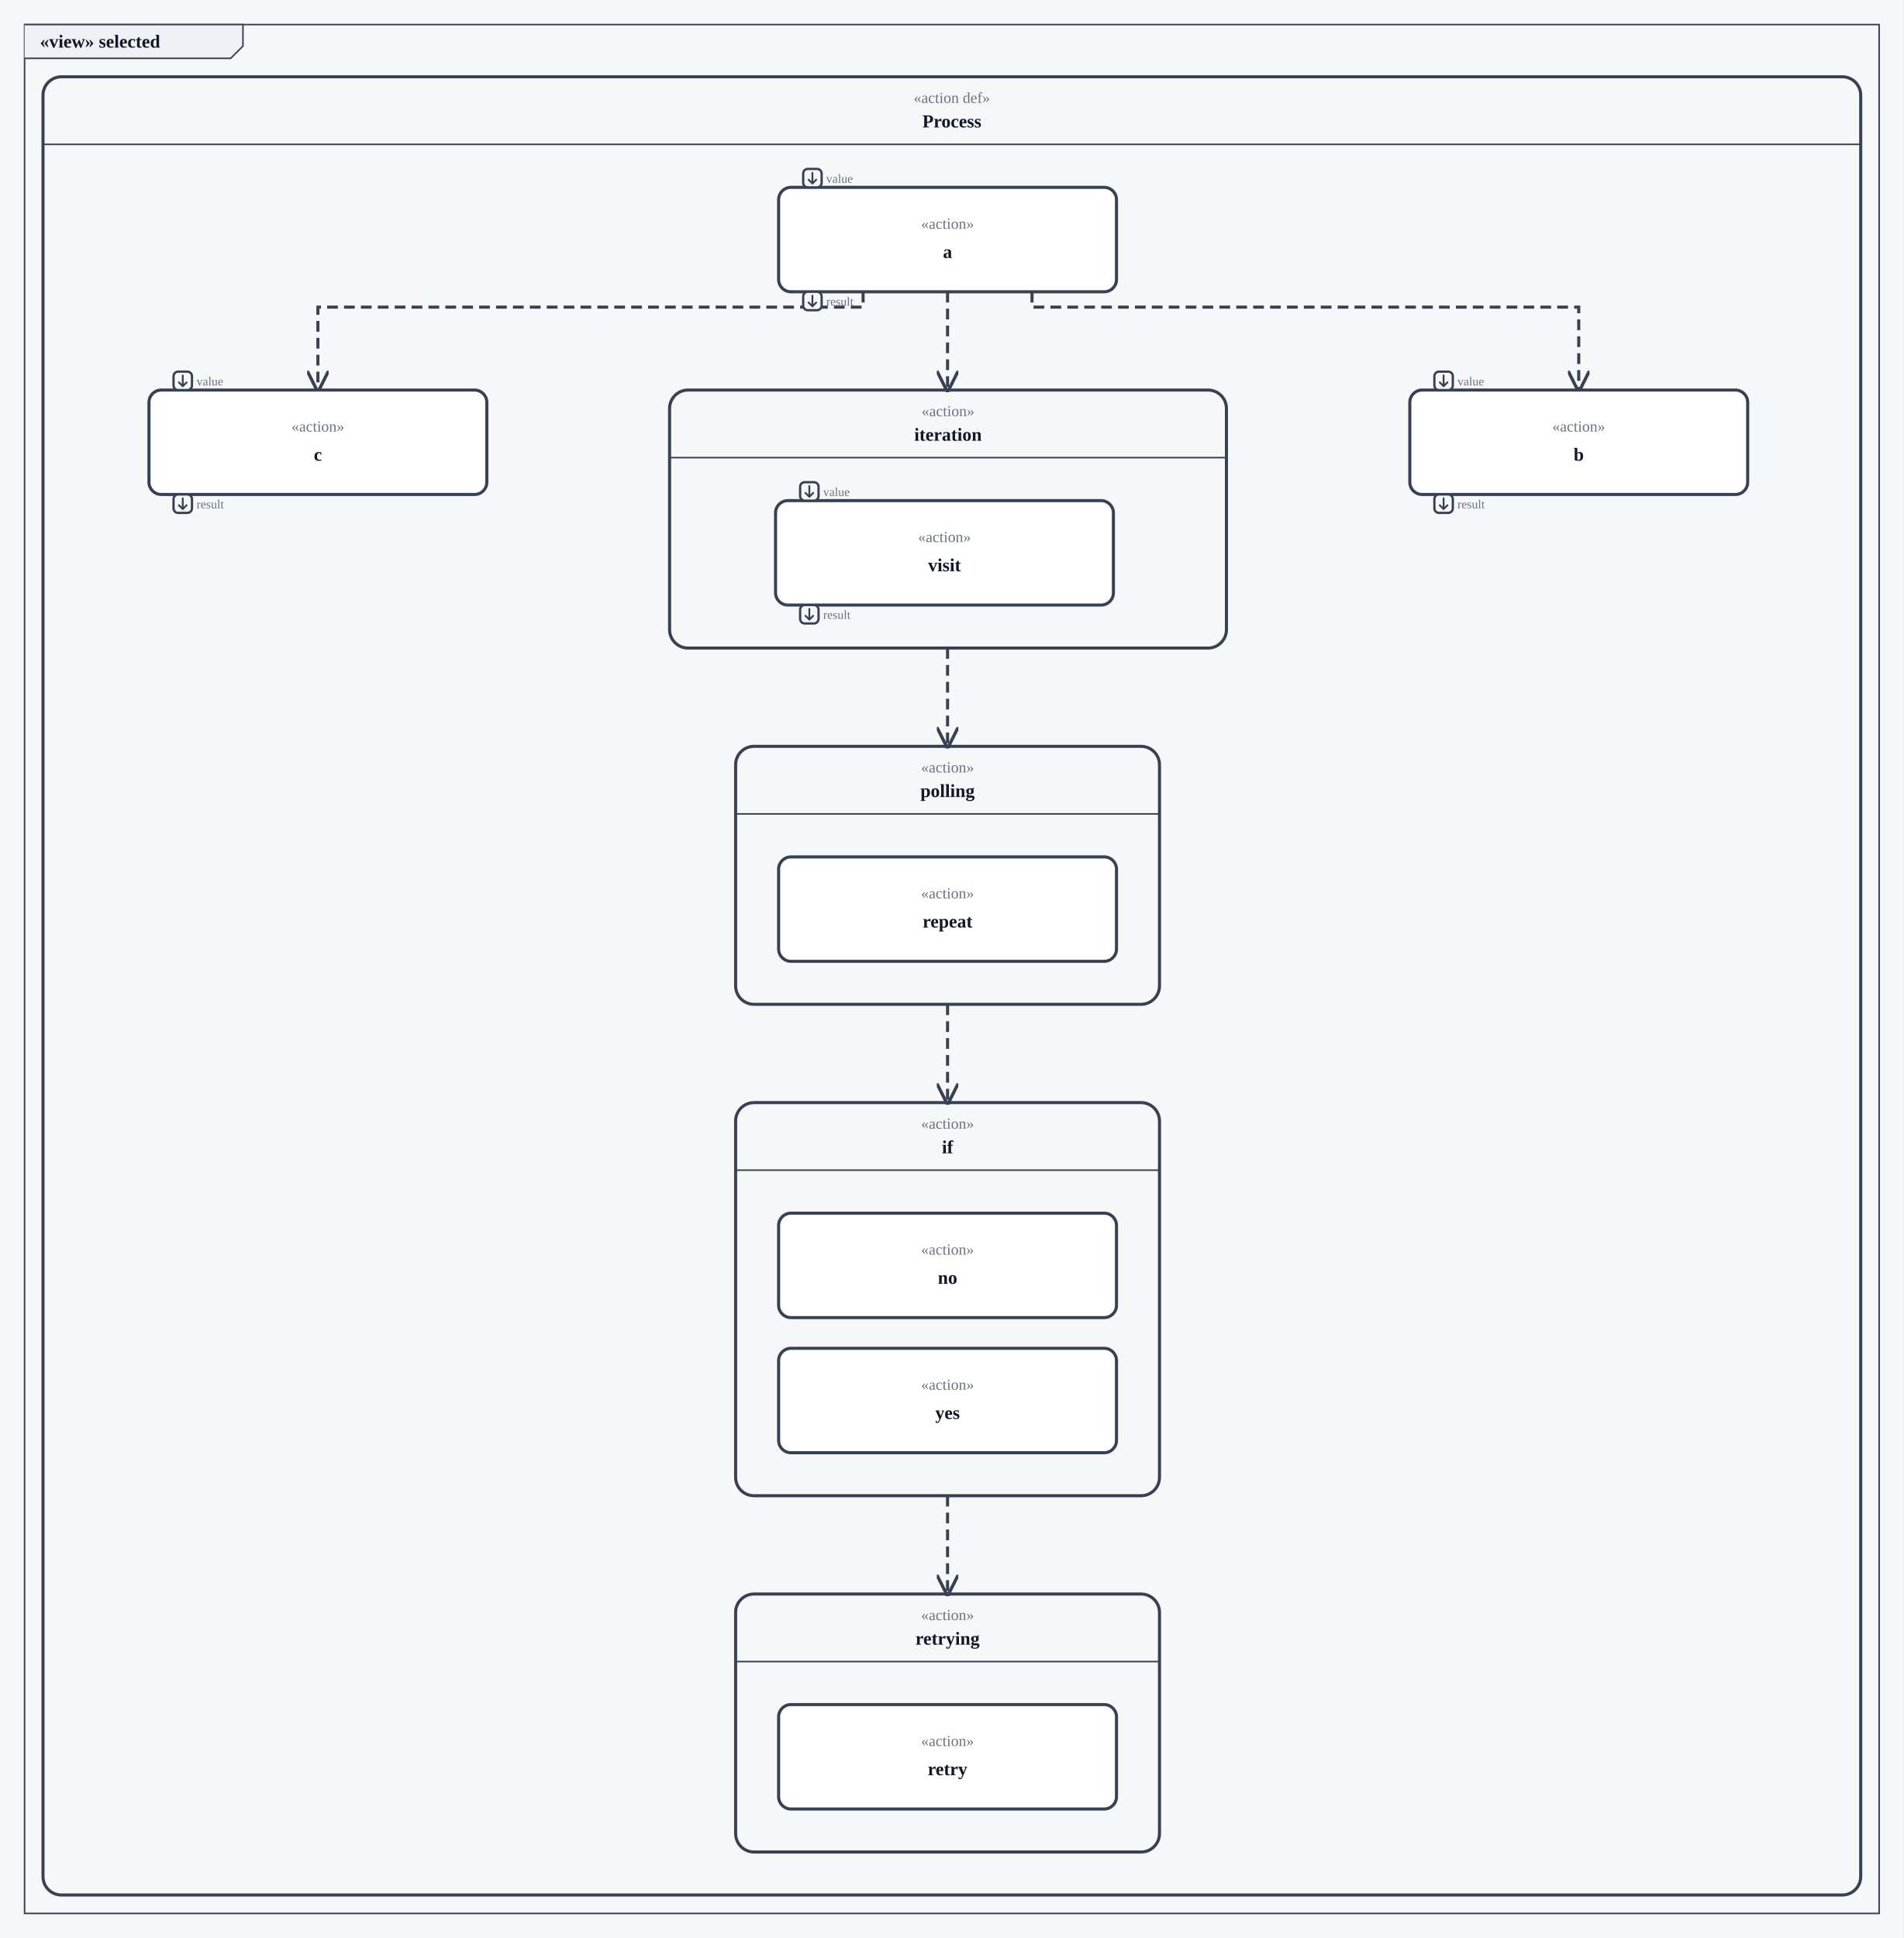
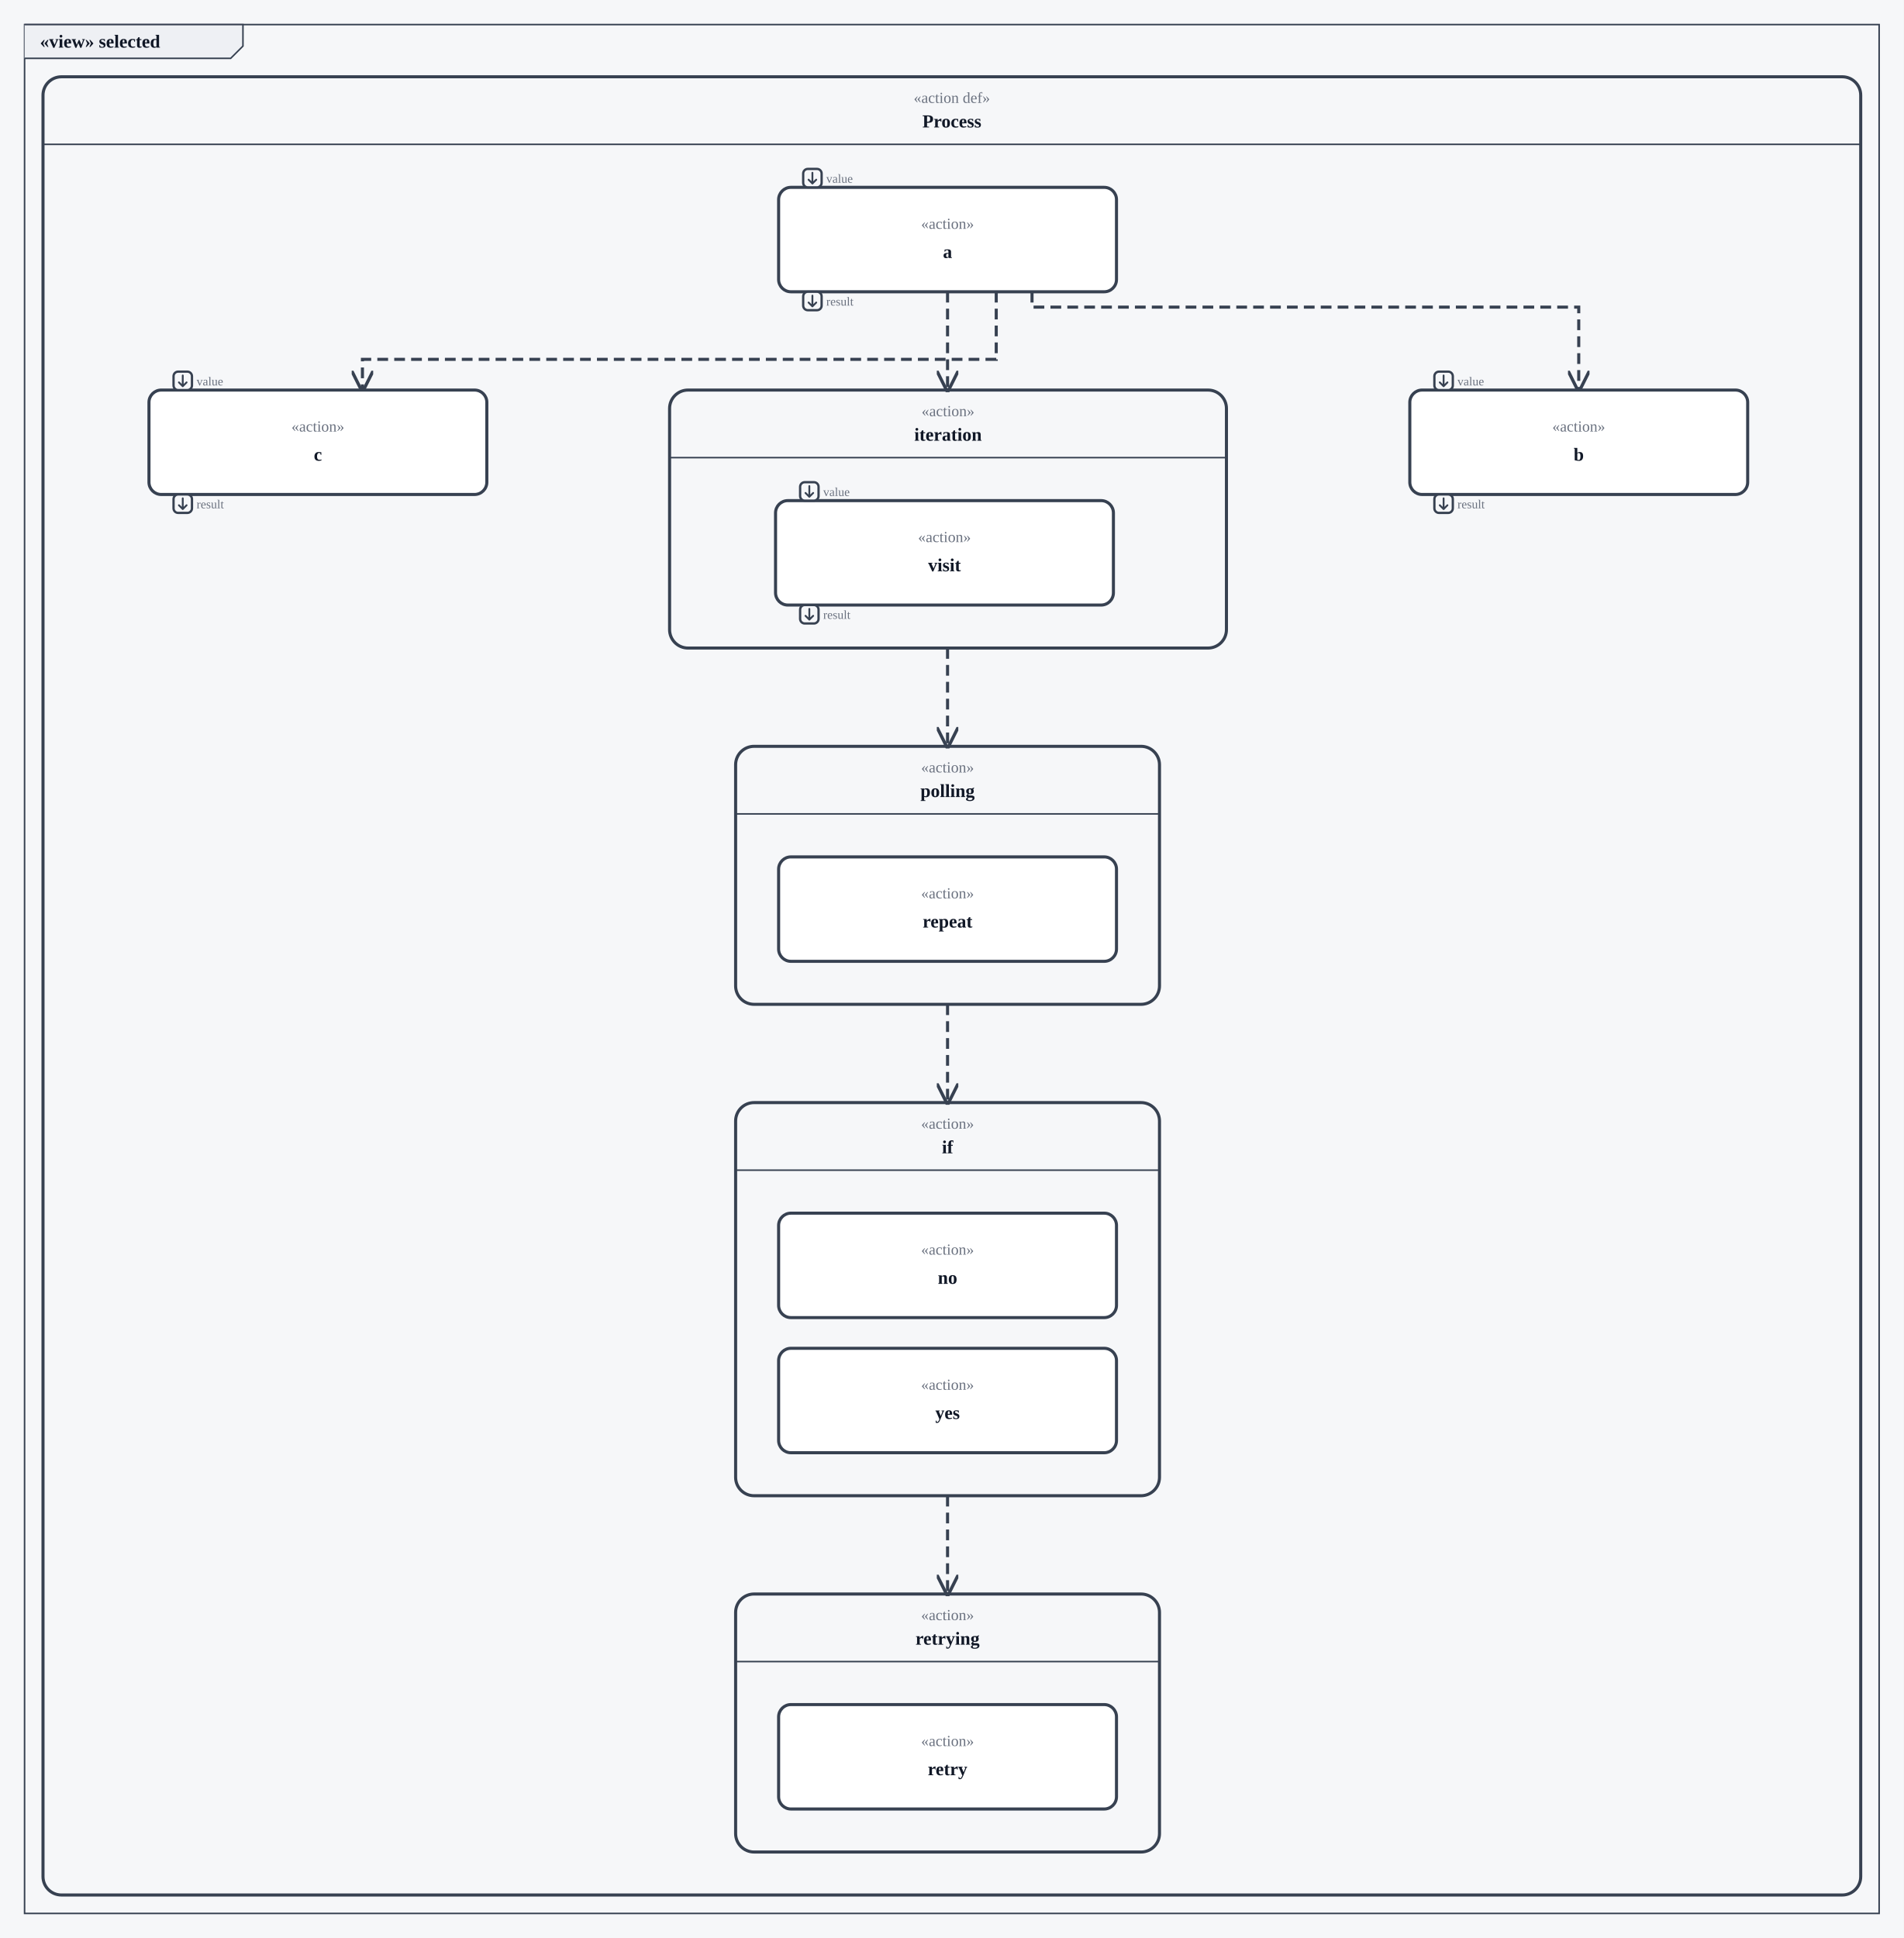
<svg xmlns="http://www.w3.org/2000/svg" class="sysml-viz-svg" width="100%" height="100%" viewBox="52 30 1239.6 1262" role="img" aria-label="selected" data-color-scheme="light" style="touch-action: none; cursor: grab;">
  <rect class="viz-bg" x="52" y="30" width="1239.6" height="1262" fill="#f6f7f9" />
  <defs>
    <marker id="viz-arrow" markerWidth="10" markerHeight="10" refX="9" refY="3" orient="auto" markerUnits="strokeWidth">
      <path d="M0,0 L0,6 L9,3 z" fill="#374151" />
    </marker>
    <marker id="general-d3-arrow" viewBox="0 -5 10 10" refX="8" refY="0" markerWidth="5" markerHeight="5" orient="auto">
      <path d="M0,-4L10,0L0,4" style="fill: #374151;" />
    </marker>
    <marker id="general-d3-arrow-open" viewBox="0 -5 10 10" refX="9" refY="0" markerWidth="8" markerHeight="8" orient="auto">
      <path d="M0,-4L10,0L0,4" style="fill: none; stroke: #374151; stroke-width: 1.3;" />
    </marker>
    <marker id="general-d3-specializes" viewBox="0 -6 12 12" refX="11" refY="0" markerWidth="8" markerHeight="8" orient="auto">
      <path d="M0,0L10,-4L10,4Z" style="fill: #ffffff; stroke: #374151; stroke-width: 1.2;" />
    </marker>
    <marker id="general-d3-defined-by" viewBox="-8 -6 20 12" refX="11" refY="0" markerWidth="13.5" markerHeight="8" orient="auto">
      <path d="M1,-4.5L11,0L1,4.5Z" style="fill: #ffffff; stroke: #374151; stroke-width: 1.2;" />
      <circle cx="-2.5" cy="-3" r="1.2" style="fill: #374151;" />
      <circle cx="-2.5" cy="3" r="1.2" style="fill: #374151;" />
    </marker>
    <marker id="general-d3-subsets" viewBox="0 -6 12 12" refX="11" refY="0" markerWidth="8" markerHeight="8" orient="auto">
      <path d="M1,-4.5L11,0L1,4.5Z" style="fill: #ffffff; stroke: #374151; stroke-width: 1.2;" />
    </marker>
    <marker id="general-d3-diamond" viewBox="0 -6 12 12" refX="2" refY="0" markerWidth="7" markerHeight="7" orient="auto">
      <path d="M0,0L5,-4L10,0L5,4Z" style="fill: #374151;" />
    </marker>
    <marker id="ibd-connection-dot" viewBox="-5 -5 10 10" refX="0" refY="0" markerWidth="5" markerHeight="5" orient="auto">
      <circle r="3" style="fill: #ffffff; stroke: #374151; stroke-width: 1.5;" />
    </marker>
    <marker id="ibd-flow-arrow" viewBox="0 -5 10 10" refX="10" refY="0" markerWidth="8" markerHeight="8" orient="auto">
      <path d="M0,-4L10,0L0,4Z" style="fill: #374151;" />
    </marker>
    <marker id="ibd-interface-arrow" viewBox="0 -5 10 10" refX="10" refY="0" markerWidth="8" markerHeight="8" orient="auto">
      <path d="M0,-4L10,0L0,4Z" style="fill: none; stroke: #374151; stroke-width: 1.5;" />
    </marker>
    <g>
      <marker id="action-flow-arrow" viewBox="0 -5 10 10" refX="8" refY="0" markerWidth="6" markerHeight="6" orient="auto">
        <path d="M0,-5L10,0L0,5" style="fill: #374151;" />
      </marker>
      <marker id="action-succession-arrow" viewBox="0 -5 10 10" refX="9" refY="0" markerWidth="7" markerHeight="7" orient="auto">
        <path d="M0,-5L10,0L0,5" style="fill: none; stroke: #374151; stroke-width: 1.5;" />
      </marker>
    </g>
  </defs>
  <style class="sysml-node-chrome-style">.sysml-disclosure { cursor: pointer; outline: none; }
.sysml-disclosure .sysml-disclosure-box,
.sysml-disclosure .sysml-disclosure-glyph { pointer-events: none; }
.sysml-disclosure:hover .sysml-disclosure-target { fill: #e5e7eb !important; fill-opacity: 0.55; }
.sysml-disclosure:hover .sysml-disclosure-box { fill: #e5e7eb; stroke: #374151; }
.sysml-disclosure:focus-visible .sysml-disclosure-target { stroke: #2563eb; stroke-width: 2px; fill: #e5e7eb !important; fill-opacity: 0.35; }
.sysml-disclosure:focus-visible .sysml-disclosure-box { stroke: #2563eb; }
.sysml-compartment-label text { user-select: none; }
.viz-node text { user-select: none; }</style>
  <g class="viz-root">
    <g class="view-frame" data-view-name="selected" style="pointer-events: none;">
      <rect class="view-frame-border" x="68" y="46" width="1207.6" height="1230" style="fill: none; stroke: #374151; stroke-width: 1px;" />
      <path class="view-frame-name-compartment" d="M68,46 H210.2 V60 L202.2,68 H68" style="fill: #eef0f4; stroke: #374151; stroke-width: 1px;" />
      <text class="view-frame-name" x="78" y="61" style="font-size: 12px; font-weight: 700; fill: #111827;">«view» selected</text>
    </g>
    <g class="activity-action-containers">
      <g class="activity-action action-flow-node action-flow-container" data-node-id="n:0" transform="translate(80,80)" style="cursor: ;">
        <rect class="node-background" data-original-stroke="#374151" data-original-width="2px" width="1183.6" height="1184" rx="12" style="fill: #f6f7f9; stroke: #374151; stroke-width: 2px; stroke-dasharray: none;" />
        <text class="action-stereotype" x="591.8" y="17" text-anchor="middle" style="font-size: 10px; fill: #6b7280;">«action def»</text>
        <text x="591.8" y="33" text-anchor="middle" style="font-size: 12px; font-weight: 600; fill: #111827;">Process</text>
        <line class="action-flow-compartment-divider" x1="0" y1="44" x2="1183.6" y2="44" style="stroke: #374151; stroke-width: 1px;" />
      </g>
      <g class="activity-action action-flow-node action-flow-container" data-node-id="n:4" transform="translate(531,748)" style="cursor: ;">
        <rect class="node-background" data-original-stroke="#374151" data-original-width="2px" width="276" height="256" rx="12" style="fill: #f6f7f9; stroke: #374151; stroke-width: 2px; stroke-dasharray: none;" />
        <text class="action-stereotype" x="138" y="17" text-anchor="middle" style="font-size: 10px; fill: #6b7280;">«action»</text>
        <text x="138" y="33" text-anchor="middle" style="font-size: 12px; font-weight: 600; fill: #111827;">if</text>
        <line class="action-flow-compartment-divider" x1="0" y1="44" x2="276" y2="44" style="stroke: #374151; stroke-width: 1px;" />
      </g>
      <g class="activity-action action-flow-node action-flow-container" data-node-id="n:7" transform="translate(531,1068)" style="cursor: ;">
        <rect class="node-background" data-original-stroke="#374151" data-original-width="2px" width="276" height="168" rx="12" style="fill: #f6f7f9; stroke: #374151; stroke-width: 2px; stroke-dasharray: none;" />
        <text class="action-stereotype" x="138" y="17" text-anchor="middle" style="font-size: 10px; fill: #6b7280;">«action»</text>
        <text x="138" y="33" text-anchor="middle" style="font-size: 12px; font-weight: 600; fill: #111827;">retrying</text>
        <line class="action-flow-compartment-divider" x1="0" y1="44" x2="276" y2="44" style="stroke: #374151; stroke-width: 1px;" />
      </g>
      <g class="activity-action action-flow-node action-flow-container" data-node-id="n:9" transform="translate(531,516)" style="cursor: ;">
        <rect class="node-background" data-original-stroke="#374151" data-original-width="2px" width="276" height="168" rx="12" style="fill: #f6f7f9; stroke: #374151; stroke-width: 2px; stroke-dasharray: none;" />
        <text class="action-stereotype" x="138" y="17" text-anchor="middle" style="font-size: 10px; fill: #6b7280;">«action»</text>
        <text x="138" y="33" text-anchor="middle" style="font-size: 12px; font-weight: 600; fill: #111827;">polling</text>
        <line class="action-flow-compartment-divider" x1="0" y1="44" x2="276" y2="44" style="stroke: #374151; stroke-width: 1px;" />
      </g>
      <g class="activity-action action-flow-node action-flow-container" data-node-id="n:20" transform="translate(488,284)" style="cursor: ;">
        <rect class="node-background" data-original-stroke="#374151" data-original-width="2px" width="362.6" height="168" rx="12" style="fill: #f6f7f9; stroke: #374151; stroke-width: 2px; stroke-dasharray: none;" />
        <text class="action-stereotype" x="181.3" y="17" text-anchor="middle" style="font-size: 10px; fill: #6b7280;">«action»</text>
        <text x="181.3" y="33" text-anchor="middle" style="font-size: 12px; font-weight: 600; fill: #111827;">iteration</text>
        <line class="action-flow-compartment-divider" x1="0" y1="44" x2="362.6" y2="44" style="stroke: #374151; stroke-width: 1px;" />
      </g>
    </g>
    <g class="activity-swim-lanes" />
    <g class="activity-flows">
      <path class="activity-flow action-flow-edge aflow-succession" data-flow-kind="succession" d="M669,1004 L669,1068" data-edge-id="e:11" data-base-stroke-width="2" style="fill: none; stroke: #374151; stroke-width: 2px; stroke-dasharray: 7,4; marker-end: url(#action-succession-arrow);" />
      <path class="viz-edge-hit-target" data-tooltip-kind="edge" data-tooltip-id="e:11" d="M669,1004 L669,1068" aria-label="Succession; From: if; To: retrying; Source ID: n:4; Target ID: n:7" style="fill: none; stroke: transparent; stroke-width: 12px; pointer-events: stroke;" />
      <path class="activity-flow action-flow-edge aflow-succession" data-flow-kind="succession" d="M669,452 L669,516" data-edge-id="e:14" data-base-stroke-width="2" style="fill: none; stroke: #374151; stroke-width: 2px; stroke-dasharray: 7,4; marker-end: url(#action-succession-arrow);" />
      <path class="viz-edge-hit-target" data-tooltip-kind="edge" data-tooltip-id="e:14" d="M669,452 L669,516" aria-label="Succession; From: iteration; To: polling; Source ID: n:20; Target ID: n:9" style="fill: none; stroke: transparent; stroke-width: 12px; pointer-events: stroke;" />
      <path class="activity-flow action-flow-edge aflow-succession" data-flow-kind="succession" d="M724,220 L724,230 L1080,230 L1080,284" data-edge-id="e:17" data-base-stroke-width="2" style="fill: none; stroke: #374151; stroke-width: 2px; stroke-dasharray: 7,4; marker-end: url(#action-succession-arrow);" />
      <path class="viz-edge-hit-target" data-tooltip-kind="edge" data-tooltip-id="e:17" d="M724,220 L724,230 L1080,230 L1080,284" aria-label="Succession; From: a; To: b; Source ID: n:11; Target ID: n:14" style="fill: none; stroke: transparent; stroke-width: 12px; pointer-events: stroke;" />
-       <path class="activity-flow action-flow-edge aflow-succession" data-flow-kind="succession" d="M614,220 L614,230 L259,230 L259,284" data-edge-id="e:19" data-base-stroke-width="2" style="fill: none; stroke: #374151; stroke-width: 2px; stroke-dasharray: 7,4; marker-end: url(#action-succession-arrow);" />
-       <path class="viz-edge-hit-target" data-tooltip-kind="edge" data-tooltip-id="e:19" d="M614,220 L614,230 L259,230 L259,284" aria-label="Succession; From: a; To: c; Source ID: n:11; Target ID: n:17" style="fill: none; stroke: transparent; stroke-width: 12px; pointer-events: stroke;" />
+       <path class="activity-flow action-flow-edge aflow-succession" data-flow-kind="succession" d="M700.7,220 L700.7,264 L288,264 L288,284" data-edge-id="e:19" data-base-stroke-width="2" style="fill: none; stroke: #374151; stroke-width: 2px; stroke-dasharray: 7,4; marker-end: url(#action-succession-arrow);" />
+       <path class="viz-edge-hit-target" data-tooltip-kind="edge" data-tooltip-id="e:19" d="M700.7,220 L700.7,264 L288,264 L288,284" aria-label="Succession; From: a; To: c; Source ID: n:11; Target ID: n:17" style="fill: none; stroke: transparent; stroke-width: 12px; pointer-events: stroke;" />
      <path class="activity-flow action-flow-edge aflow-succession" data-flow-kind="succession" d="M669,220 L669,284" data-edge-id="e:21" data-base-stroke-width="2" style="fill: none; stroke: #374151; stroke-width: 2px; stroke-dasharray: 7,4; marker-end: url(#action-succession-arrow);" />
      <path class="viz-edge-hit-target" data-tooltip-kind="edge" data-tooltip-id="e:21" d="M669,220 L669,284" aria-label="Succession; From: a; To: iteration; Source ID: n:11; Target ID: n:20" style="fill: none; stroke: transparent; stroke-width: 12px; pointer-events: stroke;" />
      <path class="activity-flow action-flow-edge aflow-succession" data-flow-kind="succession" d="M669,684 L669,748" data-edge-id="e:27" data-base-stroke-width="2" style="fill: none; stroke: #374151; stroke-width: 2px; stroke-dasharray: 7,4; marker-end: url(#action-succession-arrow);" />
      <path class="viz-edge-hit-target" data-tooltip-kind="edge" data-tooltip-id="e:27" d="M669,684 L669,748" aria-label="Succession; From: polling; To: if; Source ID: n:9; Target ID: n:4" style="fill: none; stroke: transparent; stroke-width: 12px; pointer-events: stroke;" />
    </g>
    <g class="activity-actions">
      <g class="activity-action action-flow-node" data-node-id="n:5" transform="translate(559,820)" style="cursor: ;">
        <rect class="node-background" data-original-stroke="#374151" data-original-width="2px" width="220" height="68" rx="8" style="fill: #ffffff; stroke: #374151; stroke-width: 2px; stroke-dasharray: none;" />
        <text class="action-stereotype" x="110" y="27" text-anchor="middle" style="font-size: 10px; fill: #6b7280;">«action»</text>
        <text x="110" y="46" text-anchor="middle" style="font-size: 12px; font-weight: 600; fill: #111827;">no</text>
      </g>
      <g class="activity-action action-flow-node" data-node-id="n:6" transform="translate(559,908)" style="cursor: ;">
        <rect class="node-background" data-original-stroke="#374151" data-original-width="2px" width="220" height="68" rx="8" style="fill: #ffffff; stroke: #374151; stroke-width: 2px; stroke-dasharray: none;" />
        <text class="action-stereotype" x="110" y="27" text-anchor="middle" style="font-size: 10px; fill: #6b7280;">«action»</text>
        <text x="110" y="46" text-anchor="middle" style="font-size: 12px; font-weight: 600; fill: #111827;">yes</text>
      </g>
      <g class="activity-action action-flow-node" data-node-id="n:8" transform="translate(559,1140)" style="cursor: ;">
        <rect class="node-background" data-original-stroke="#374151" data-original-width="2px" width="220" height="68" rx="8" style="fill: #ffffff; stroke: #374151; stroke-width: 2px; stroke-dasharray: none;" />
        <text class="action-stereotype" x="110" y="27" text-anchor="middle" style="font-size: 10px; fill: #6b7280;">«action»</text>
        <text x="110" y="46" text-anchor="middle" style="font-size: 12px; font-weight: 600; fill: #111827;">retry</text>
      </g>
      <g class="activity-action action-flow-node" data-node-id="n:10" transform="translate(559,588)" style="cursor: ;">
        <rect class="node-background" data-original-stroke="#374151" data-original-width="2px" width="220" height="68" rx="8" style="fill: #ffffff; stroke: #374151; stroke-width: 2px; stroke-dasharray: none;" />
        <text class="action-stereotype" x="110" y="27" text-anchor="middle" style="font-size: 10px; fill: #6b7280;">«action»</text>
        <text x="110" y="46" text-anchor="middle" style="font-size: 12px; font-weight: 600; fill: #111827;">repeat</text>
      </g>
      <g class="activity-action action-flow-node" data-node-id="n:11" transform="translate(559,152)" style="cursor: ;">
        <rect class="node-background" data-original-stroke="#374151" data-original-width="2px" width="220" height="68" rx="8" style="fill: #ffffff; stroke: #374151; stroke-width: 2px; stroke-dasharray: none;" />
        <text class="action-stereotype" x="110" y="27" text-anchor="middle" style="font-size: 10px; fill: #6b7280;">«action»</text>
        <text x="110" y="46" text-anchor="middle" style="font-size: 12px; font-weight: 600; fill: #111827;">a</text>
        <rect class="action-parameter-badge action-parameter-input" x="16" y="-12" width="12" height="12" rx="3" style="fill: #f6f7f9; stroke: #374151; stroke-width: 1.5px;" />
        <path class="action-parameter-direction action-parameter-direction-in" d="M22,-9.5 L22,-2.5 M19.5,-5 L22,-2.5 L24.5,-5" style="fill: none; stroke: #374151; stroke-width: 1.2px; stroke-linecap: round; stroke-linejoin: round;" />
        <text class="action-parameter-label action-parameter-input-label" x="31" y="-3" text-anchor="start" style="font-size: 8px; fill: #6b7280;">value</text>
        <rect class="action-parameter-badge action-parameter-output" x="16" y="68" width="12" height="12" rx="3" style="fill: #f6f7f9; stroke: #374151; stroke-width: 1.5px;" />
        <path class="action-parameter-direction action-parameter-direction-out" d="M22,70.5 L22,77.5 M19.5,75 L22,77.5 L24.5,75" style="fill: none; stroke: #374151; stroke-width: 1.2px; stroke-linecap: round; stroke-linejoin: round;" />
        <text class="action-parameter-label action-parameter-output-label" x="31" y="77" text-anchor="start" style="font-size: 8px; fill: #6b7280;">result</text>
      </g>
      <g class="activity-action action-flow-node" data-node-id="n:14" transform="translate(970,284)" style="cursor: ;">
        <rect class="node-background" data-original-stroke="#374151" data-original-width="2px" width="220" height="68" rx="8" style="fill: #ffffff; stroke: #374151; stroke-width: 2px; stroke-dasharray: none;" />
        <text class="action-stereotype" x="110" y="27" text-anchor="middle" style="font-size: 10px; fill: #6b7280;">«action»</text>
        <text x="110" y="46" text-anchor="middle" style="font-size: 12px; font-weight: 600; fill: #111827;">b</text>
        <rect class="action-parameter-badge action-parameter-input" x="16" y="-12" width="12" height="12" rx="3" style="fill: #f6f7f9; stroke: #374151; stroke-width: 1.5px;" />
        <path class="action-parameter-direction action-parameter-direction-in" d="M22,-9.5 L22,-2.5 M19.5,-5 L22,-2.5 L24.5,-5" style="fill: none; stroke: #374151; stroke-width: 1.2px; stroke-linecap: round; stroke-linejoin: round;" />
        <text class="action-parameter-label action-parameter-input-label" x="31" y="-3" text-anchor="start" style="font-size: 8px; fill: #6b7280;">value</text>
        <rect class="action-parameter-badge action-parameter-output" x="16" y="68" width="12" height="12" rx="3" style="fill: #f6f7f9; stroke: #374151; stroke-width: 1.5px;" />
        <path class="action-parameter-direction action-parameter-direction-out" d="M22,70.5 L22,77.5 M19.5,75 L22,77.5 L24.5,75" style="fill: none; stroke: #374151; stroke-width: 1.2px; stroke-linecap: round; stroke-linejoin: round;" />
        <text class="action-parameter-label action-parameter-output-label" x="31" y="77" text-anchor="start" style="font-size: 8px; fill: #6b7280;">result</text>
      </g>
      <g class="activity-action action-flow-node" data-node-id="n:17" transform="translate(149,284)" style="cursor: ;">
        <rect class="node-background" data-original-stroke="#374151" data-original-width="2px" width="220" height="68" rx="8" style="fill: #ffffff; stroke: #374151; stroke-width: 2px; stroke-dasharray: none;" />
        <text class="action-stereotype" x="110" y="27" text-anchor="middle" style="font-size: 10px; fill: #6b7280;">«action»</text>
        <text x="110" y="46" text-anchor="middle" style="font-size: 12px; font-weight: 600; fill: #111827;">c</text>
        <rect class="action-parameter-badge action-parameter-input" x="16" y="-12" width="12" height="12" rx="3" style="fill: #f6f7f9; stroke: #374151; stroke-width: 1.5px;" />
        <path class="action-parameter-direction action-parameter-direction-in" d="M22,-9.5 L22,-2.5 M19.5,-5 L22,-2.5 L24.5,-5" style="fill: none; stroke: #374151; stroke-width: 1.2px; stroke-linecap: round; stroke-linejoin: round;" />
        <text class="action-parameter-label action-parameter-input-label" x="31" y="-3" text-anchor="start" style="font-size: 8px; fill: #6b7280;">value</text>
        <rect class="action-parameter-badge action-parameter-output" x="16" y="68" width="12" height="12" rx="3" style="fill: #f6f7f9; stroke: #374151; stroke-width: 1.5px;" />
        <path class="action-parameter-direction action-parameter-direction-out" d="M22,70.5 L22,77.5 M19.5,75 L22,77.5 L24.5,75" style="fill: none; stroke: #374151; stroke-width: 1.2px; stroke-linecap: round; stroke-linejoin: round;" />
        <text class="action-parameter-label action-parameter-output-label" x="31" y="77" text-anchor="start" style="font-size: 8px; fill: #6b7280;">result</text>
      </g>
      <g class="activity-action action-flow-node" data-node-id="n:22" transform="translate(557,356)" style="cursor: ;">
        <rect class="node-background" data-original-stroke="#374151" data-original-width="2px" width="220" height="68" rx="8" style="fill: #ffffff; stroke: #374151; stroke-width: 2px; stroke-dasharray: none;" />
        <text class="action-stereotype" x="110" y="27" text-anchor="middle" style="font-size: 10px; fill: #6b7280;">«action»</text>
        <text x="110" y="46" text-anchor="middle" style="font-size: 12px; font-weight: 600; fill: #111827;">visit</text>
        <rect class="action-parameter-badge action-parameter-input" x="16" y="-12" width="12" height="12" rx="3" style="fill: #f6f7f9; stroke: #374151; stroke-width: 1.5px;" />
        <path class="action-parameter-direction action-parameter-direction-in" d="M22,-9.5 L22,-2.5 M19.5,-5 L22,-2.5 L24.5,-5" style="fill: none; stroke: #374151; stroke-width: 1.2px; stroke-linecap: round; stroke-linejoin: round;" />
        <text class="action-parameter-label action-parameter-input-label" x="31" y="-3" text-anchor="start" style="font-size: 8px; fill: #6b7280;">value</text>
        <rect class="action-parameter-badge action-parameter-output" x="16" y="68" width="12" height="12" rx="3" style="fill: #f6f7f9; stroke: #374151; stroke-width: 1.5px;" />
        <path class="action-parameter-direction action-parameter-direction-out" d="M22,70.5 L22,77.5 M19.5,75 L22,77.5 L24.5,75" style="fill: none; stroke: #374151; stroke-width: 1.2px; stroke-linecap: round; stroke-linejoin: round;" />
        <text class="action-parameter-label action-parameter-output-label" x="31" y="77" text-anchor="start" style="font-size: 8px; fill: #6b7280;">result</text>
      </g>
    </g>
  </g>
</svg>
